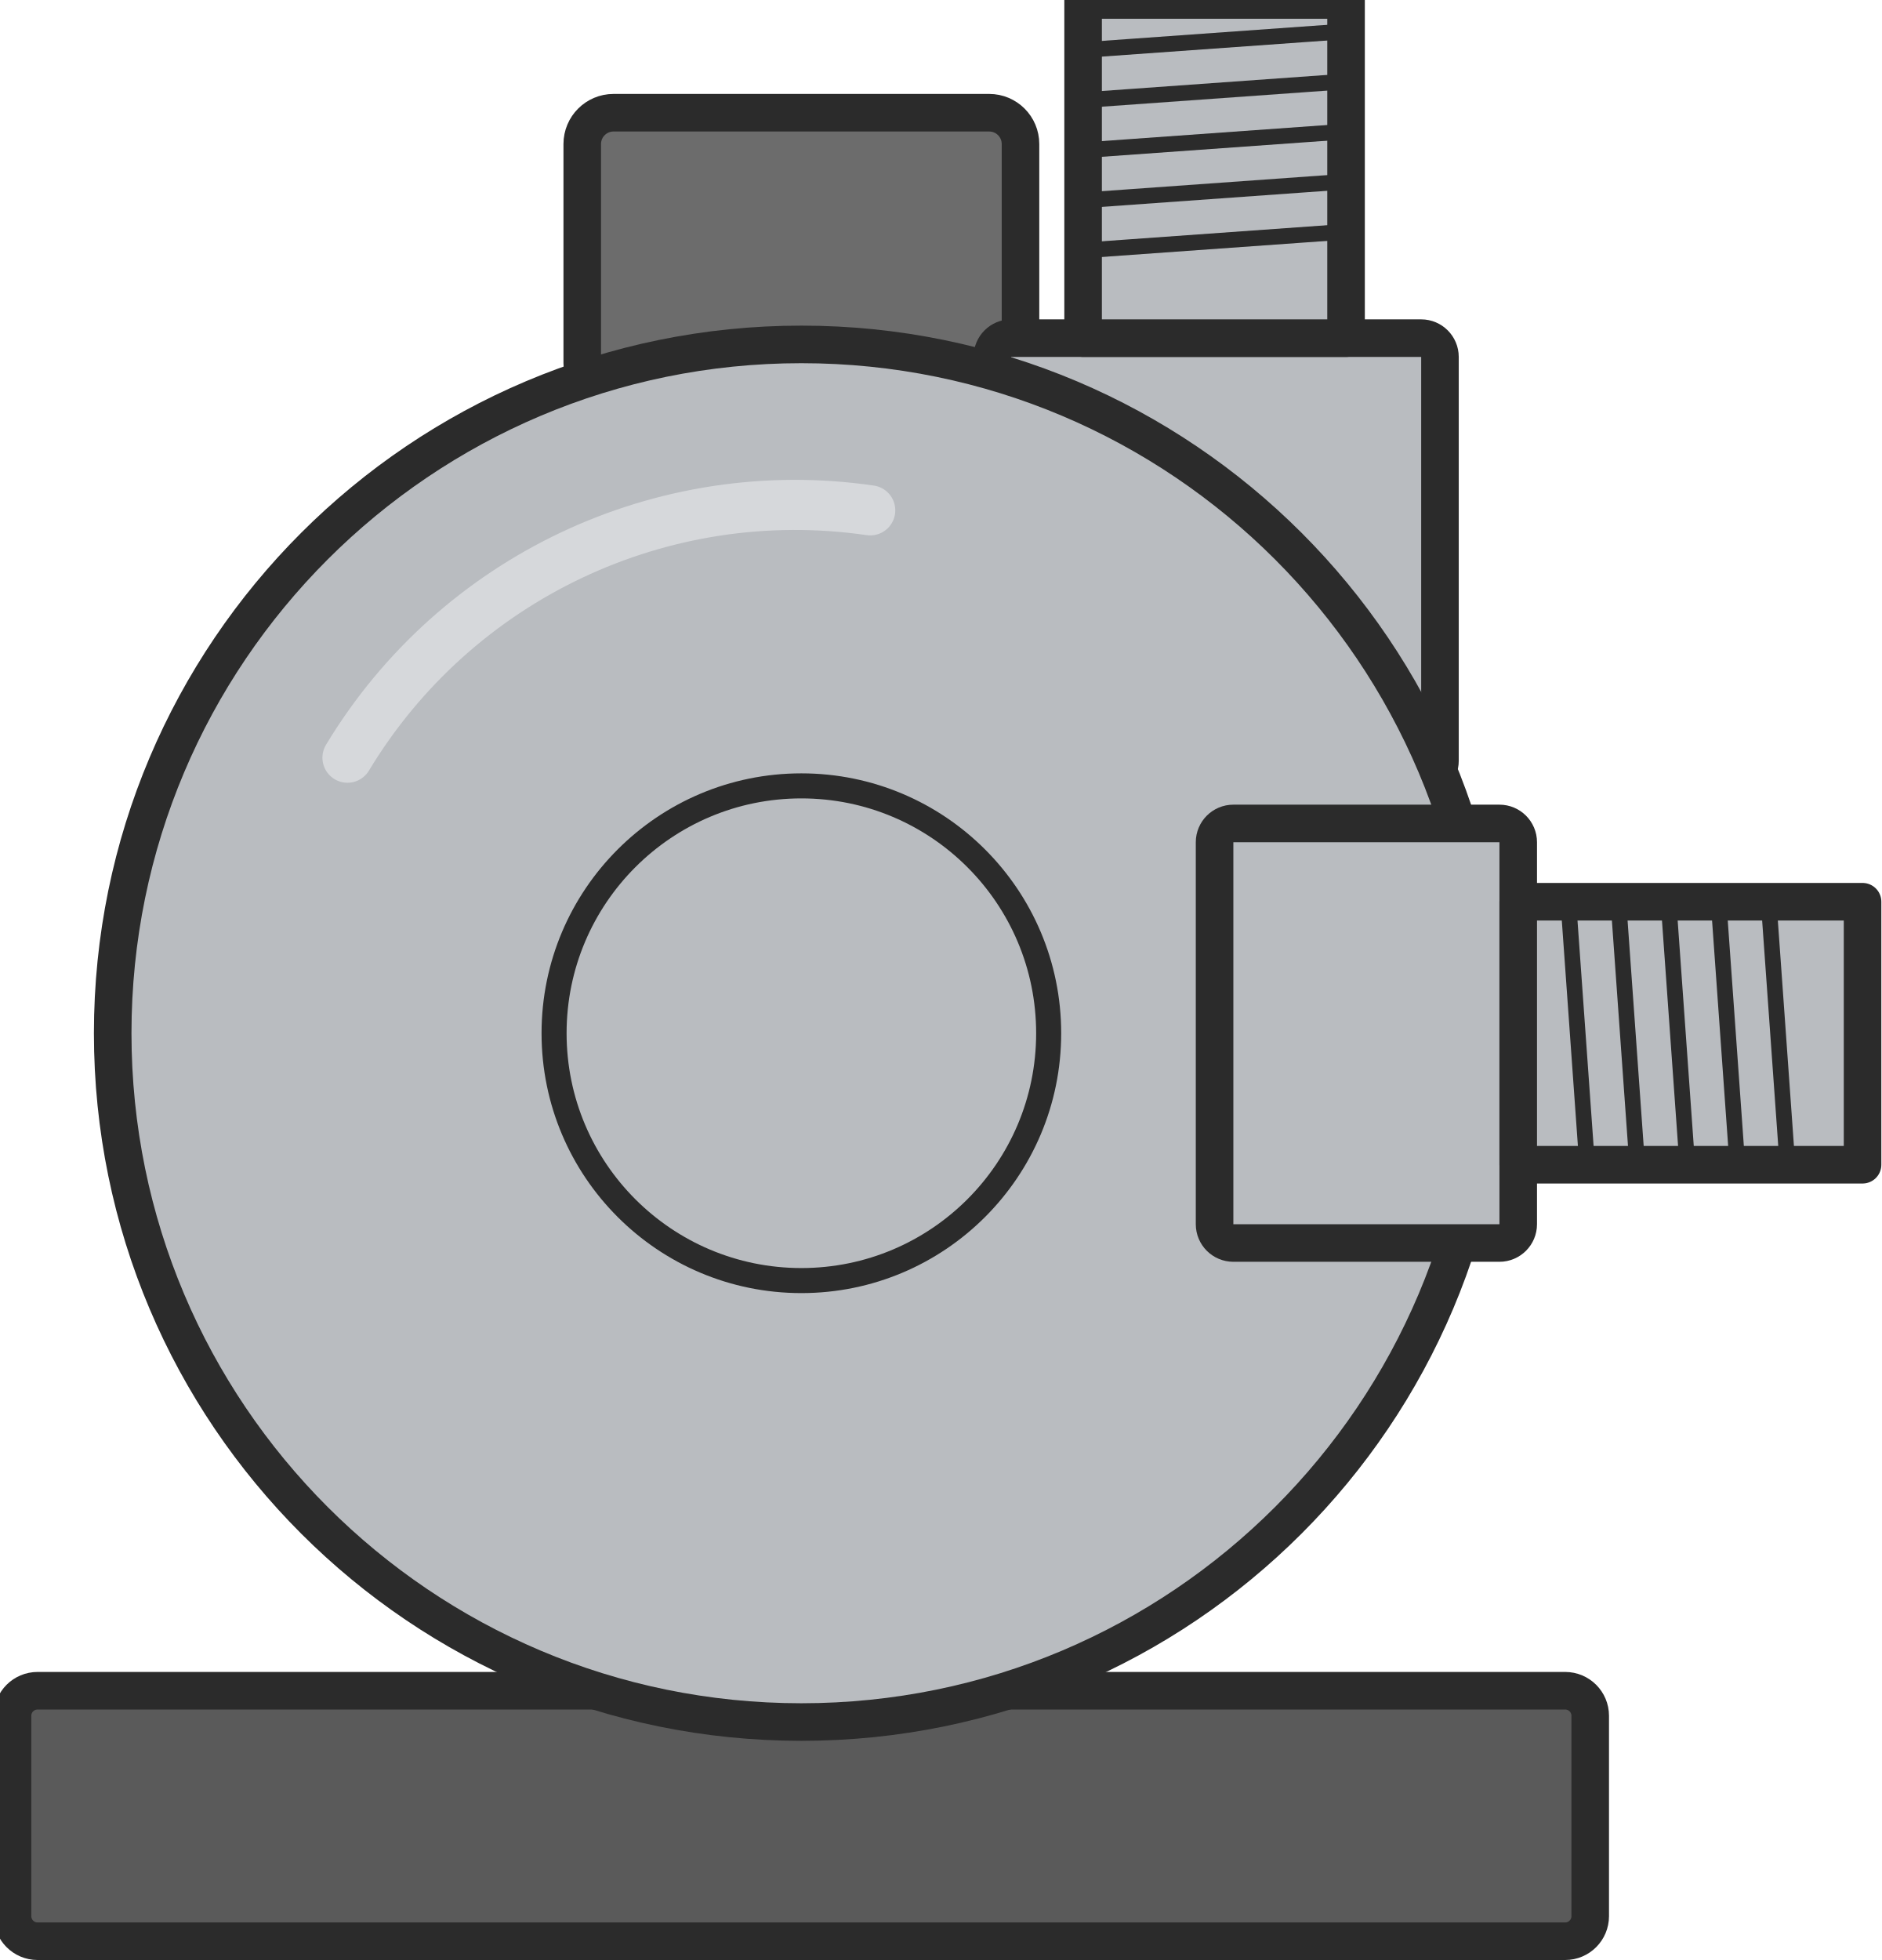
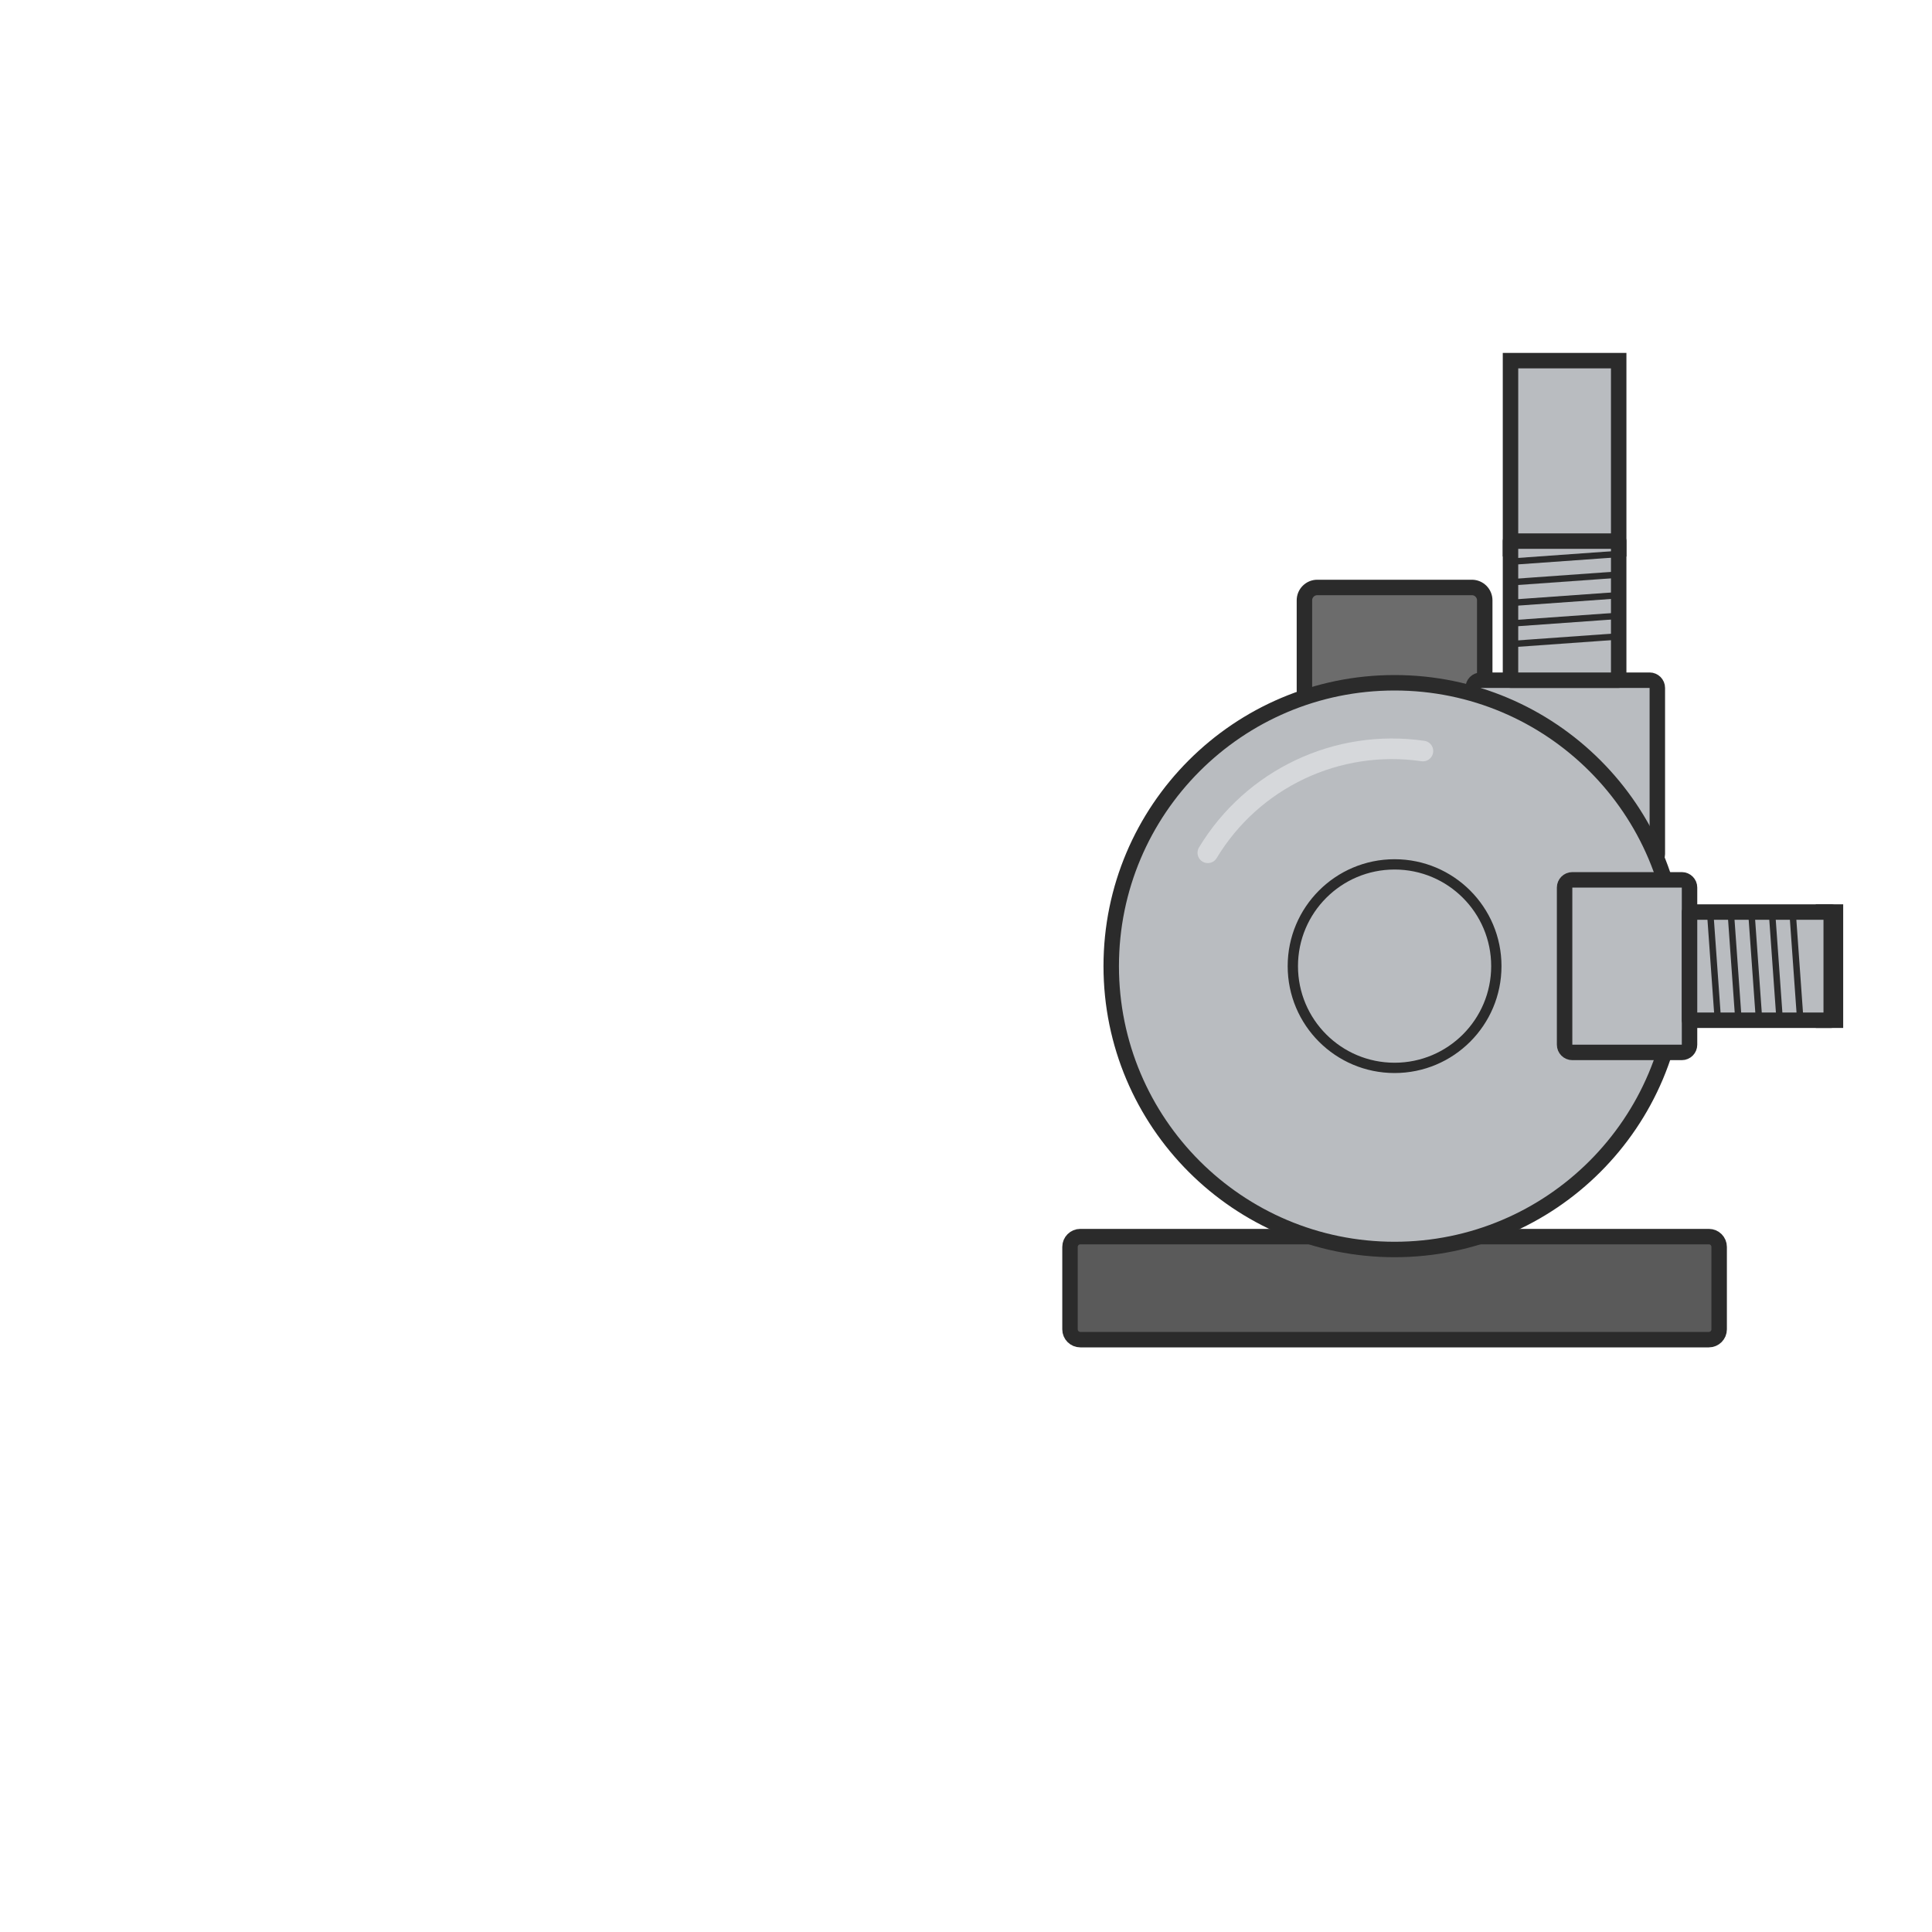
- <svg xmlns="http://www.w3.org/2000/svg" viewBox="0 0 60.1 62.6">
-   <g stroke-linejoin="round">
-     <rect x="0.4" y="54.0" width="50.4" height="8.0" rx="0.8" fill="#5a5a5a" stroke="#2b2b2b" stroke-width="1.2" />
-     <rect x="4.6" y="12.0" width="42.0" height="42.0" rx="18.9" fill="#808080" stroke="#2b2b2b" stroke-width="1.2" />
-     <rect x="18.6" y="3.6" width="14.0" height="9.0" rx="1.0" fill="#6c6c6c" stroke="#2b2b2b" stroke-width="1.2" />
-     <rect x="31.7" y="10.8" width="14.3" height="14.1" rx="0.6" fill="#b9bcc0" stroke="#2b2b2b" stroke-width="1.2" />
-     <circle cx="25.6" cy="33.0" r="22.0" fill="#b9bcc0" stroke="#2b2b2b" stroke-width="1.2" />
-     <path d="M11.1 24.2 A16.7 16.7 0 0 1 27.8 16.3" fill="none" stroke="#d6d8db" stroke-width="1.6" stroke-linecap="round" />
-     <circle cx="25.6" cy="33.0" r="7.9" fill="#b9bcc0" stroke="#2b2b2b" stroke-width="0.8" />
-     <rect x="38.8" y="26.3" width="9.7" height="13.4" rx="0.6" fill="#b9bcc0" stroke="#2b2b2b" stroke-width="1.2" />
-     <rect x="48.5" y="28.8" width="11.0" height="8.4" rx="0.0" fill="#b9bcc0" stroke="#2b2b2b" stroke-width="1.2" />
-     <path d="M50.1 28.8 L50.7 37.2" stroke="#2b2b2b" stroke-width="0.5" />
-     <path d="M51.7 28.8 L52.3 37.2" stroke="#2b2b2b" stroke-width="0.5" />
-     <path d="M53.3 28.8 L53.9 37.2" stroke="#2b2b2b" stroke-width="0.5" />
-     <path d="M54.9 28.8 L55.5 37.2" stroke="#2b2b2b" stroke-width="0.5" />
-     <path d="M56.5 28.8 L57.1 37.2" stroke="#2b2b2b" stroke-width="0.5" />
-     <rect x="34.6" y="0.0" width="8.4" height="10.8" rx="0.0" fill="#b9bcc0" stroke="#2b2b2b" stroke-width="1.2" />
-     <path d="M34.6 1.6 L43.0 1.0" stroke="#2b2b2b" stroke-width="0.5" />
-     <path d="M34.6 3.2 L43.0 2.6" stroke="#2b2b2b" stroke-width="0.5" />
-     <path d="M34.6 4.8 L43.0 4.2" stroke="#2b2b2b" stroke-width="0.5" />
-     <path d="M34.6 6.4 L43.0 5.8" stroke="#2b2b2b" stroke-width="0.5" />
-     <path d="M34.6 8.0 L43.0 7.4" stroke="#2b2b2b" stroke-width="0.5" />
+ <svg xmlns="http://www.w3.org/2000/svg" viewBox="0 0 300 300" data-pump-standard="1">
+   <g transform="translate(165.35 84.02) scale(2)">
+     <rect x="58.9" y="28.8" width="0.93" height="8.4" fill="#b9bcc0" stroke="#2b2b2b" stroke-width="1.2" />
+     <rect x="34.6" y="-14.01" width="8.4" height="14.61" fill="#b9bcc0" stroke="#2b2b2b" stroke-width="1.2" />
+     <g stroke-linejoin="round">
+       <rect x="0.4" y="54.0" width="50.4" height="8.0" rx="0.8" fill="#5a5a5a" stroke="#2b2b2b" stroke-width="1.2" />
+       <rect x="4.6" y="12.0" width="42.0" height="42.0" rx="18.9" fill="#808080" stroke="#2b2b2b" stroke-width="1.2" />
+       <rect x="18.6" y="3.6" width="14.0" height="9.0" rx="1.0" fill="#6c6c6c" stroke="#2b2b2b" stroke-width="1.2" />
+       <rect x="31.7" y="10.8" width="14.3" height="14.1" rx="0.6" fill="#b9bcc0" stroke="#2b2b2b" stroke-width="1.2" />
+       <circle cx="25.6" cy="33.0" r="22.0" fill="#b9bcc0" stroke="#2b2b2b" stroke-width="1.2" />
+       <path d="M11.1 24.2 A16.7 16.7 0 0 1 27.8 16.3" fill="none" stroke="#d6d8db" stroke-width="1.6" stroke-linecap="round" />
+       <circle cx="25.6" cy="33.0" r="7.9" fill="#b9bcc0" stroke="#2b2b2b" stroke-width="0.8" />
+       <rect x="38.8" y="26.3" width="9.7" height="13.4" rx="0.6" fill="#b9bcc0" stroke="#2b2b2b" stroke-width="1.2" />
+       <rect x="48.5" y="28.8" width="11.0" height="8.4" rx="0.0" fill="#b9bcc0" stroke="#2b2b2b" stroke-width="1.2" />
+       <path d="M50.1 28.8 L50.7 37.2" stroke="#2b2b2b" stroke-width="0.5" />
+       <path d="M51.7 28.8 L52.3 37.2" stroke="#2b2b2b" stroke-width="0.5" />
+       <path d="M53.3 28.8 L53.9 37.2" stroke="#2b2b2b" stroke-width="0.5" />
+       <path d="M54.9 28.8 L55.5 37.2" stroke="#2b2b2b" stroke-width="0.5" />
+       <path d="M56.5 28.8 L57.1 37.2" stroke="#2b2b2b" stroke-width="0.5" />
+       <rect x="34.6" y="0.0" width="8.4" height="10.8" rx="0.0" fill="#b9bcc0" stroke="#2b2b2b" stroke-width="1.2" />
+       <path d="M34.6 1.6 L43.0 1.0" stroke="#2b2b2b" stroke-width="0.5" />
+       <path d="M34.6 3.2 L43.0 2.6" stroke="#2b2b2b" stroke-width="0.5" />
+       <path d="M34.6 4.8 L43.0 4.2" stroke="#2b2b2b" stroke-width="0.5" />
+       <path d="M34.6 6.4 L43.0 5.8" stroke="#2b2b2b" stroke-width="0.5" />
+       <path d="M34.6 8.0 L43.0 7.4" stroke="#2b2b2b" stroke-width="0.5" />
+     </g>
  </g>
</svg>
